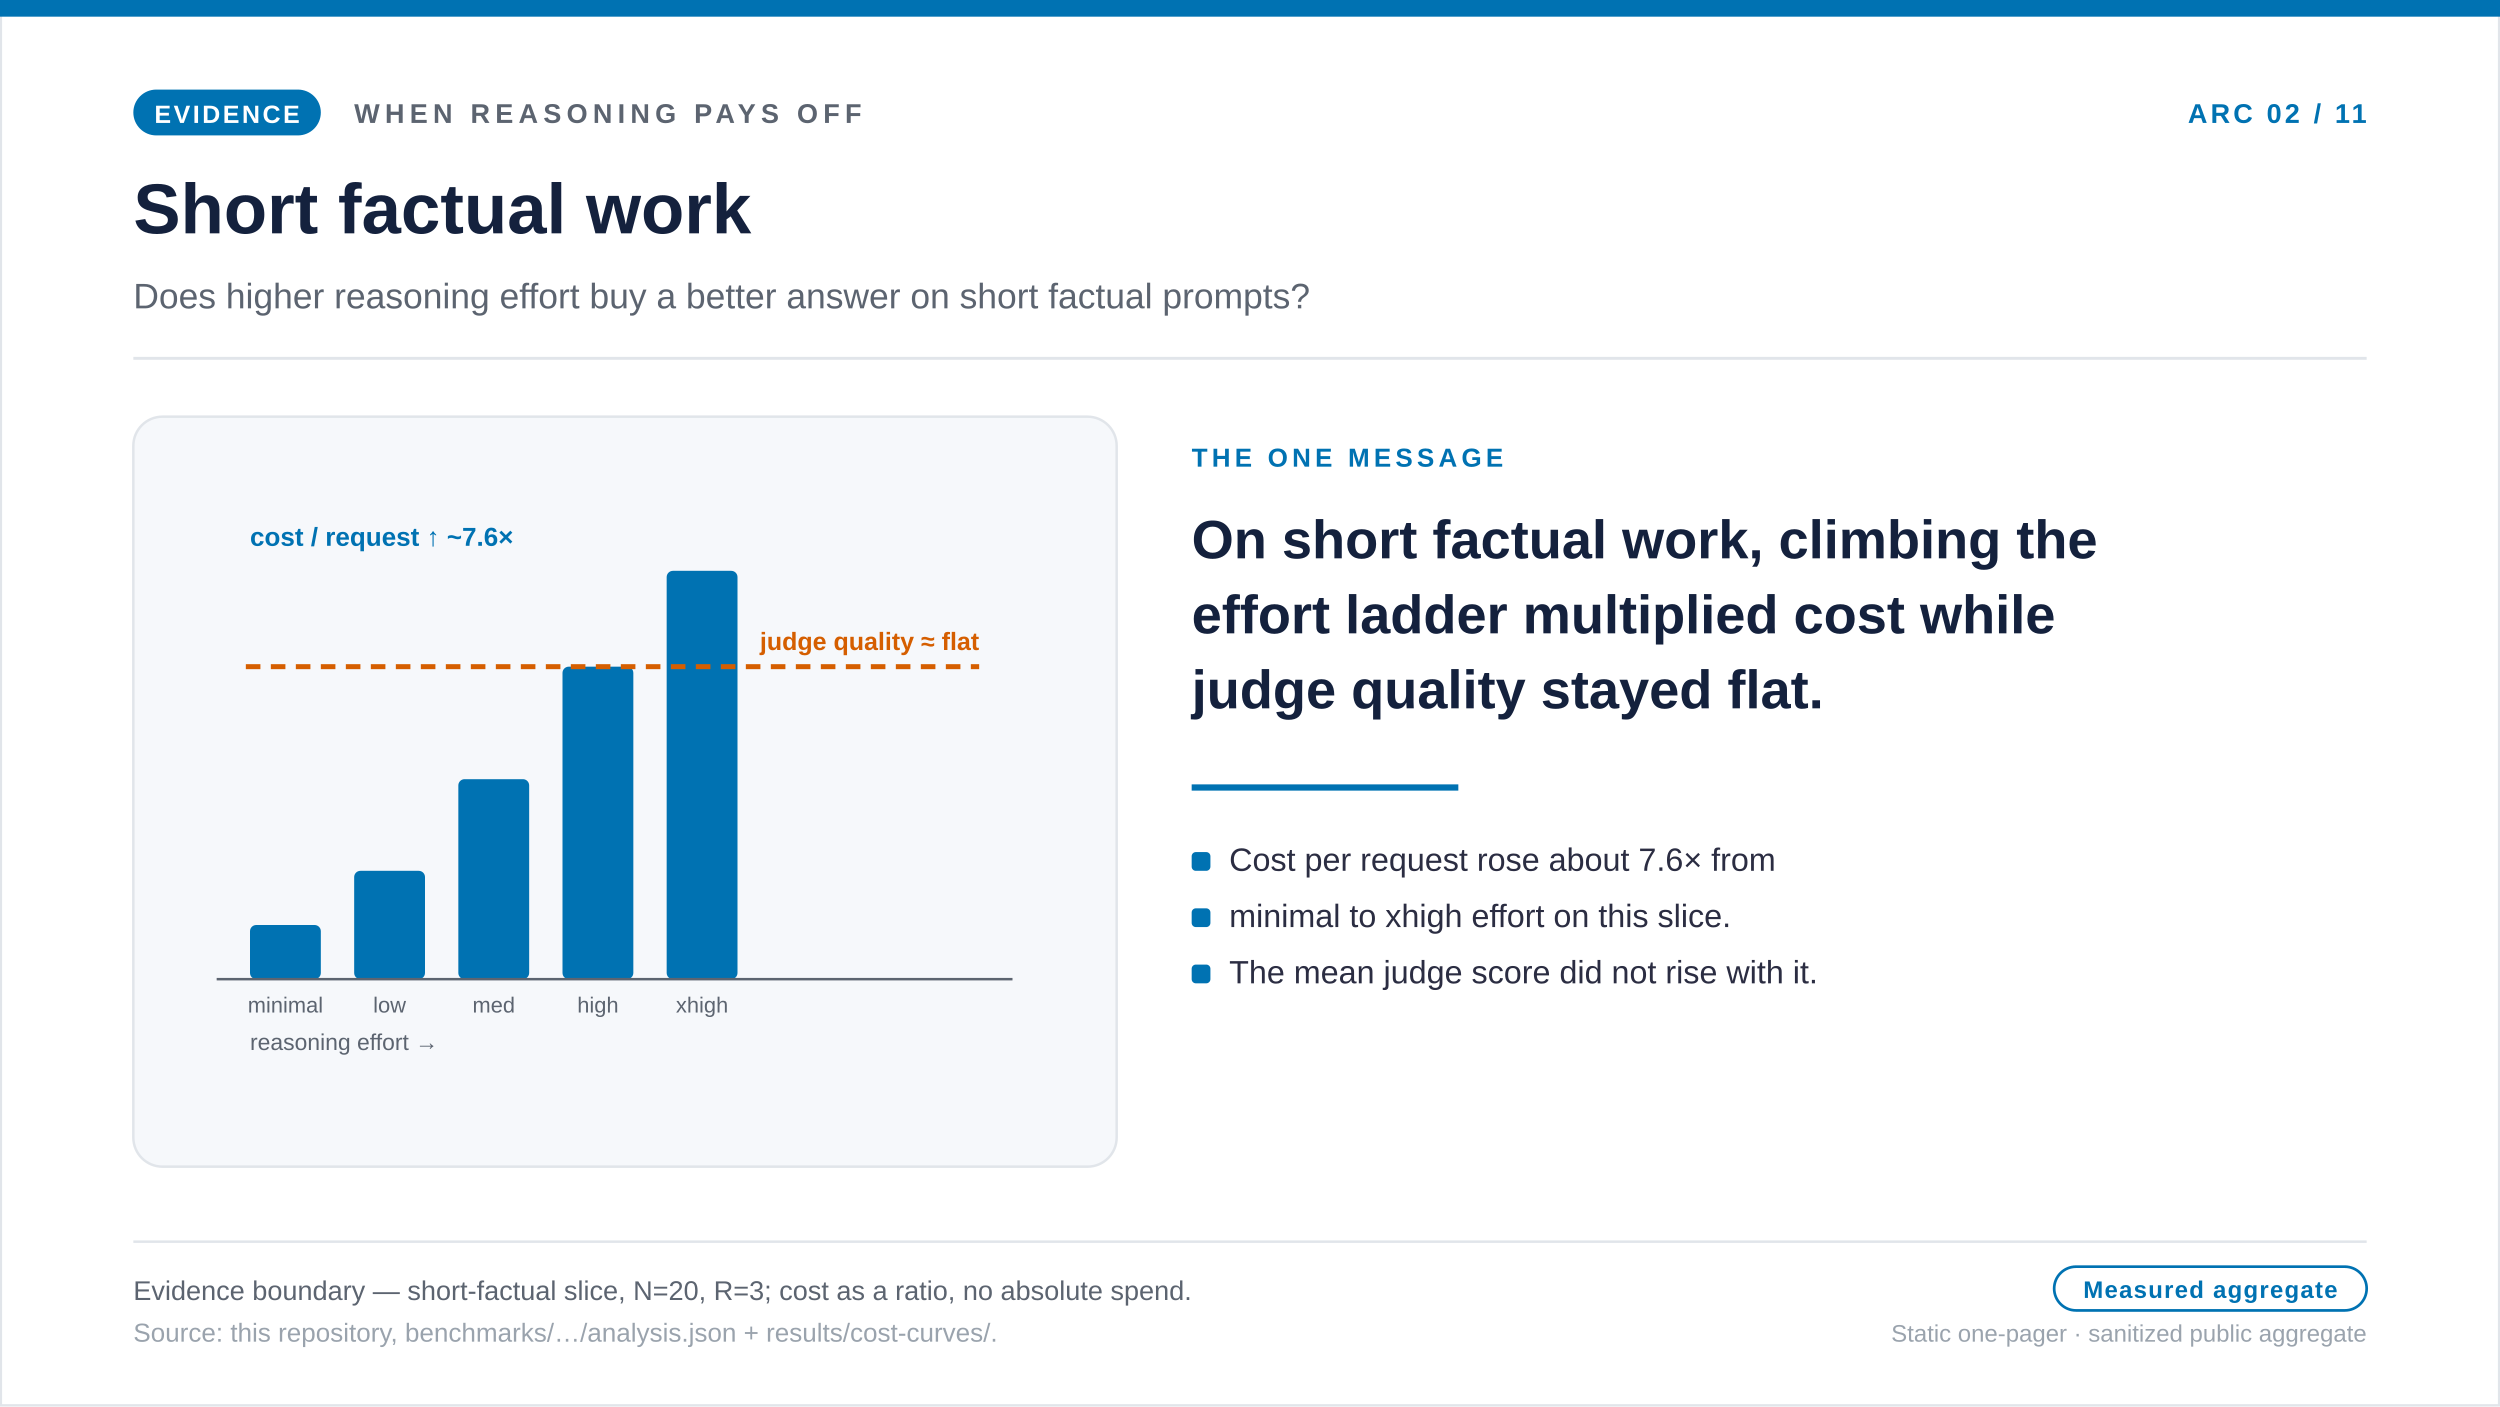
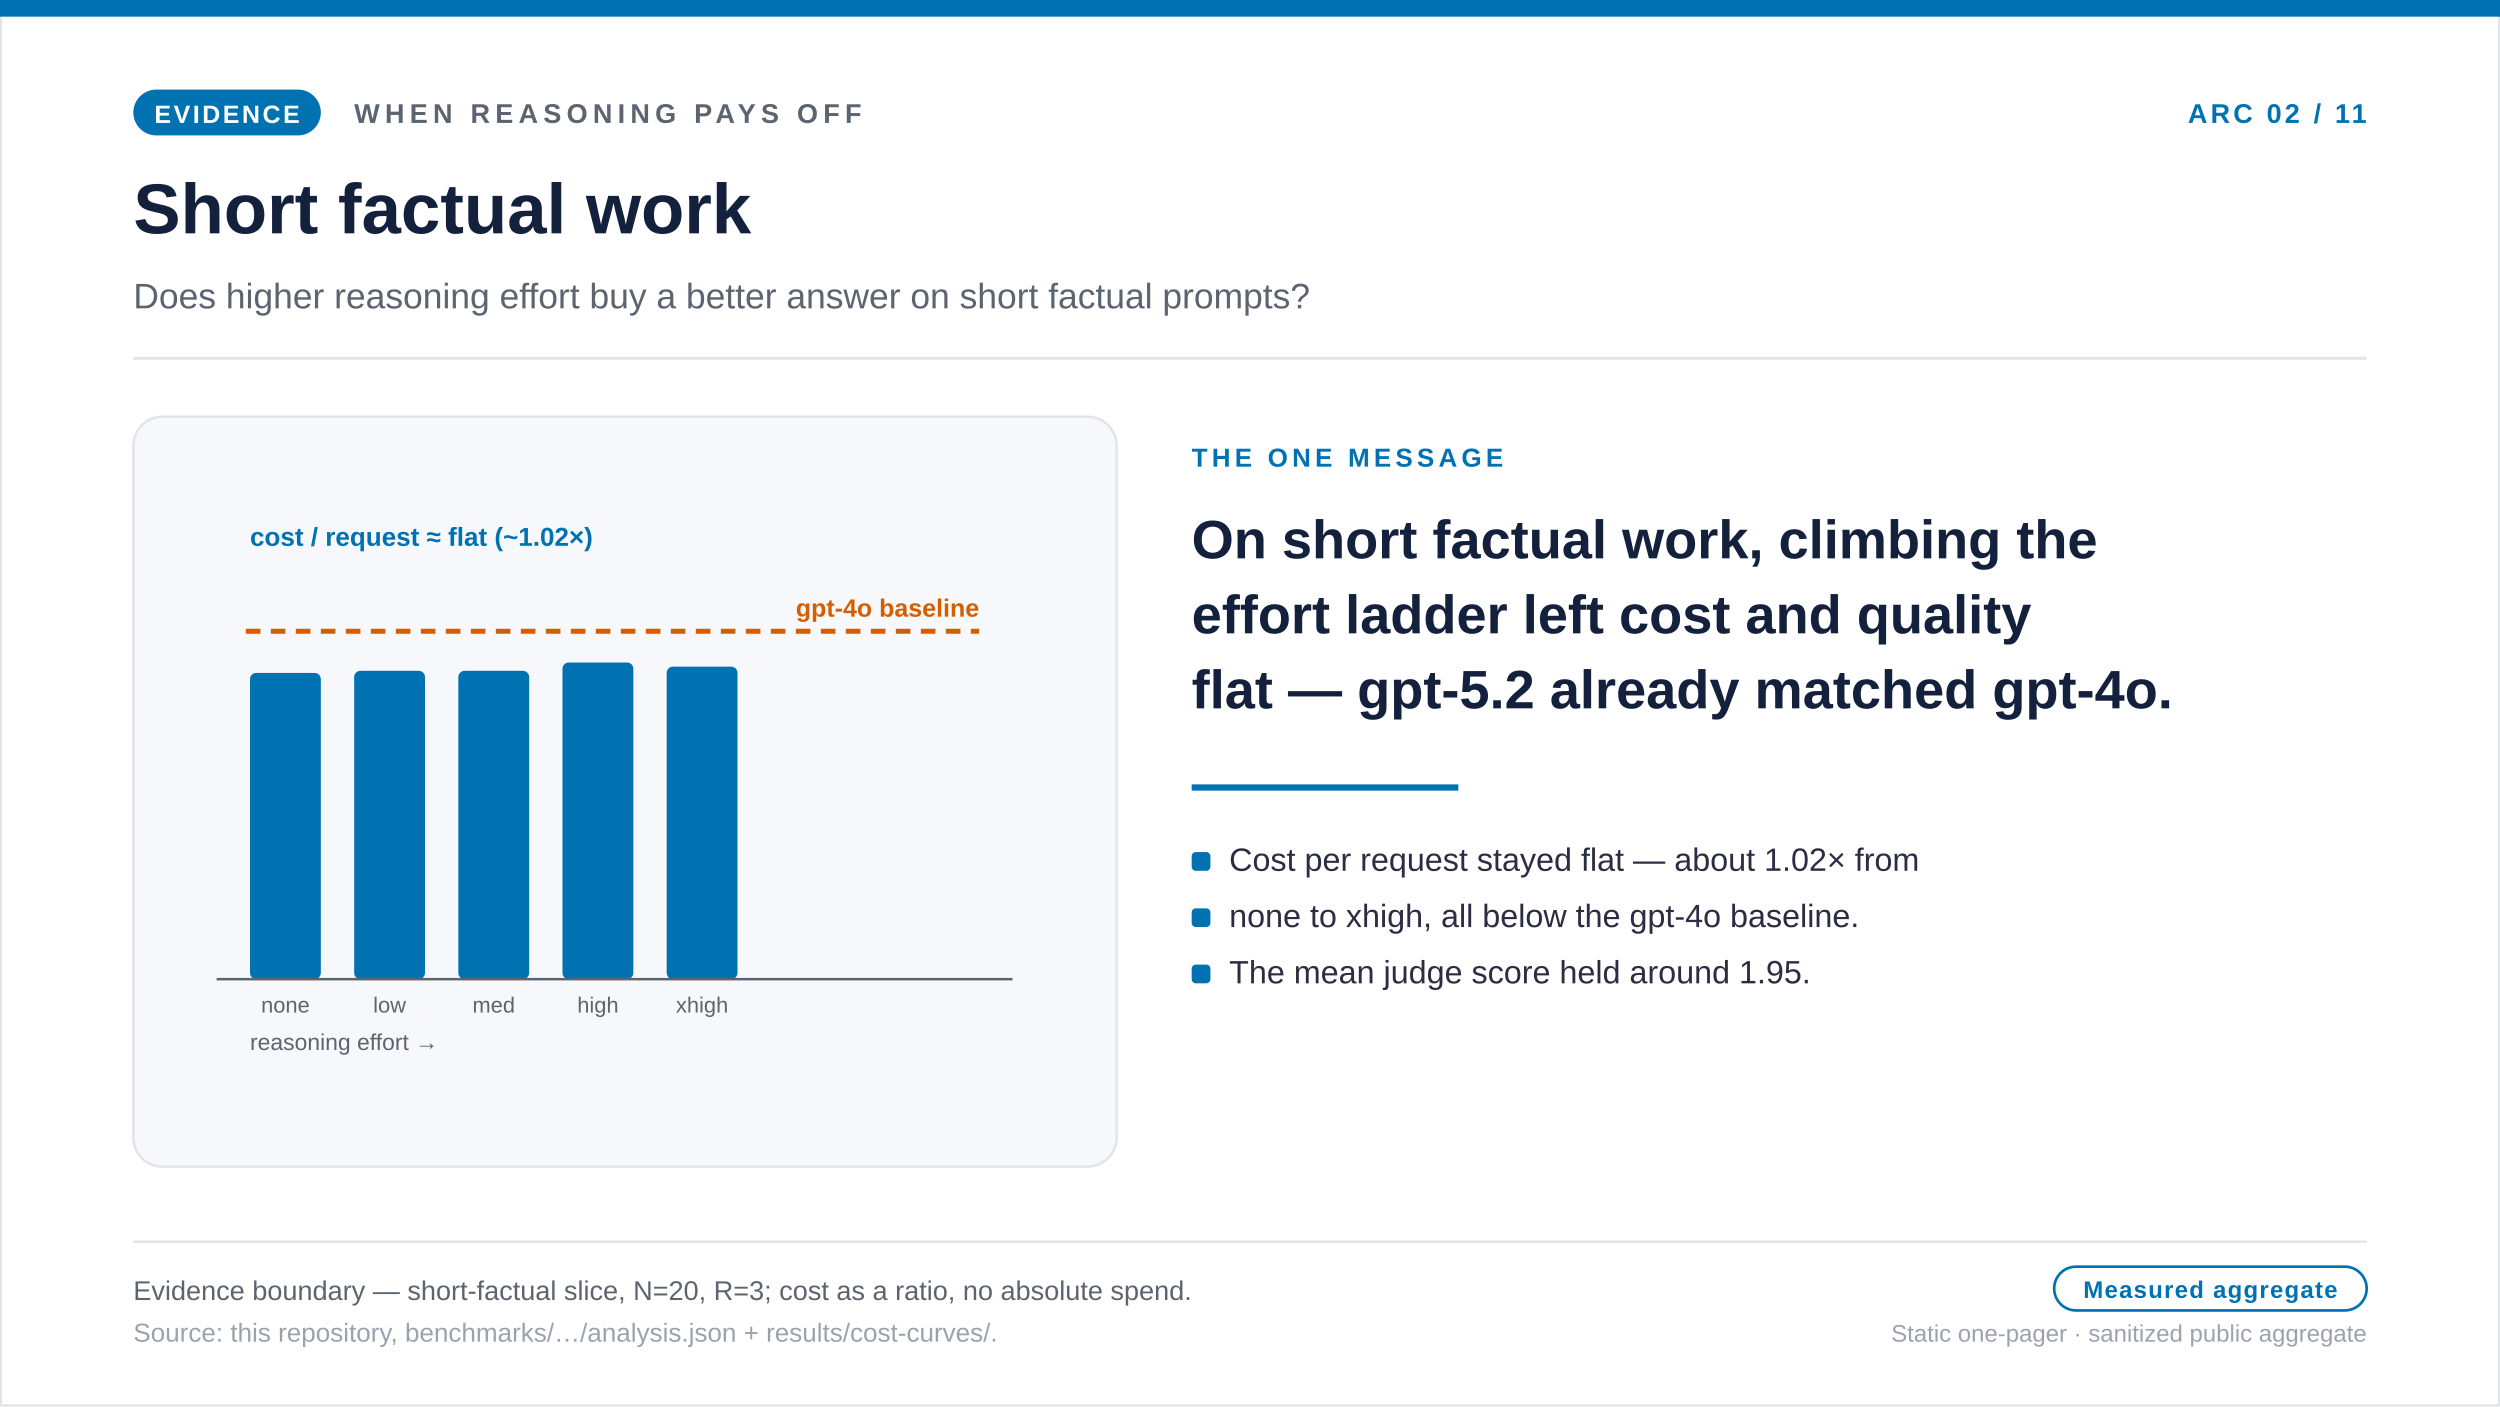
<svg xmlns="http://www.w3.org/2000/svg" viewBox="0 0 1200 675" width="1200" height="675" role="img" aria-labelledby="t d" font-family="'Segoe UI', system-ui, -apple-system, 'Helvetica Neue', Arial, sans-serif">
  <defs>
    <marker id="arrow" markerWidth="9" markerHeight="9" refX="7" refY="3" orient="auto">
      <path d="M0 0 L7 3 L0 6 z" fill="#5C6470" />
    </marker>
    <marker id="arrowA" markerWidth="11" markerHeight="11" refX="4" refY="3.2" orient="auto">
      <path d="M0 0 L8 3.2 L0 6.4 z" fill="#0072B2" />
    </marker>
  </defs>
  <rect x="0" y="0" width="1200" height="675" fill="#FFFFFF" />
  <rect x="0.5" y="0.5" width="1199" height="674" fill="none" stroke="#E1E5EA" stroke-width="1" />
  <rect x="0" y="0" width="1200" height="8" fill="#0072B2" />
  <rect x="64" y="43" width="90" height="22" rx="11" fill="#0072B2" />
  <text x="109.0" y="59" text-anchor="middle" font-family="'Segoe UI', system-ui, -apple-system, 'Helvetica Neue', Arial, sans-serif" font-size="12" font-weight="700" letter-spacing="1.2" fill="#FFFFFF">EVIDENCE</text>
  <text x="170" y="59" font-family="'Segoe UI', system-ui, -apple-system, 'Helvetica Neue', Arial, sans-serif" font-size="13" font-weight="700" letter-spacing="2.5" fill="#5C6470">WHEN REASONING PAYS OFF</text>
  <text x="1136" y="59" text-anchor="end" font-family="'Segoe UI', system-ui, -apple-system, 'Helvetica Neue', Arial, sans-serif" font-size="13" font-weight="700" letter-spacing="1.5" fill="#0072B2">ARC 02 / 11</text>
  <text x="64" y="112" font-family="'Segoe UI', system-ui, -apple-system, 'Helvetica Neue', Arial, sans-serif" font-size="34" font-weight="700" fill="#14213D">Short factual work</text>
  <text x="64" y="148" font-family="'Segoe UI', system-ui, -apple-system, 'Helvetica Neue', Arial, sans-serif" font-size="17" fill="#5C6470">Does higher reasoning effort buy a better answer on short factual prompts?</text>
  <path d="M64 172 H1136" stroke="#E1E5EA" stroke-width="1.4" />
  <rect x="64" y="200" width="472" height="360" rx="14" fill="#F6F8FB" stroke="#E1E5EA" stroke-width="1.2" />
-   <rect x="120" y="444" width="34" height="26" rx="3" fill="#0072B2" />
-   <text x="137" y="486" text-anchor="middle" font-family="'Segoe UI', system-ui, -apple-system, 'Helvetica Neue', Arial, sans-serif" font-size="10.5" fill="#5C6470">minimal</text>
-   <rect x="170" y="418" width="34" height="52" rx="3" fill="#0072B2" />
+   <rect x="120" y="323" width="34" height="147" rx="3" fill="#0072B2" />
+   <text x="137" y="486" text-anchor="middle" font-family="'Segoe UI', system-ui, -apple-system, 'Helvetica Neue', Arial, sans-serif" font-size="10.5" fill="#5C6470">none</text>
+   <rect x="170" y="322" width="34" height="148" rx="3" fill="#0072B2" />
  <text x="187" y="486" text-anchor="middle" font-family="'Segoe UI', system-ui, -apple-system, 'Helvetica Neue', Arial, sans-serif" font-size="10.5" fill="#5C6470">low</text>
-   <rect x="220" y="374" width="34" height="96" rx="3" fill="#0072B2" />
+   <rect x="220" y="322" width="34" height="148" rx="3" fill="#0072B2" />
  <text x="237" y="486" text-anchor="middle" font-family="'Segoe UI', system-ui, -apple-system, 'Helvetica Neue', Arial, sans-serif" font-size="10.5" fill="#5C6470">med</text>
-   <rect x="270" y="320" width="34" height="150" rx="3" fill="#0072B2" />
+   <rect x="270" y="318" width="34" height="152" rx="3" fill="#0072B2" />
  <text x="287" y="486" text-anchor="middle" font-family="'Segoe UI', system-ui, -apple-system, 'Helvetica Neue', Arial, sans-serif" font-size="10.5" fill="#5C6470">high</text>
-   <rect x="320" y="274" width="34" height="196" rx="3" fill="#0072B2" />
+   <rect x="320" y="320" width="34" height="150" rx="3" fill="#0072B2" />
  <text x="337" y="486" text-anchor="middle" font-family="'Segoe UI', system-ui, -apple-system, 'Helvetica Neue', Arial, sans-serif" font-size="10.5" fill="#5C6470">xhigh</text>
-   <text x="120" y="262" font-family="'Segoe UI', system-ui, -apple-system, 'Helvetica Neue', Arial, sans-serif" font-size="12.5" font-weight="700" fill="#0072B2">cost / request  ↑ ~7.6×</text>
-   <path d="M118 320 H470" stroke="#D55E00" stroke-width="2.4" stroke-dasharray="7 5" />
-   <text x="470" y="312" text-anchor="end" font-family="'Segoe UI', system-ui, -apple-system, 'Helvetica Neue', Arial, sans-serif" font-size="12" font-weight="600" fill="#D55E00">judge quality ≈ flat</text>
+   <text x="120" y="262" font-family="'Segoe UI', system-ui, -apple-system, 'Helvetica Neue', Arial, sans-serif" font-size="12.5" font-weight="700" fill="#0072B2">cost / request ≈ flat (~1.02×)</text>
+   <path d="M118 303 H470" stroke="#D55E00" stroke-width="2.4" stroke-dasharray="7 5" />
+   <text x="470" y="296" text-anchor="end" font-family="'Segoe UI', system-ui, -apple-system, 'Helvetica Neue', Arial, sans-serif" font-size="12" font-weight="600" fill="#D55E00">gpt-4o baseline</text>
  <path d="M104 470 H486" stroke="#5C6470" stroke-width="1.2" />
  <text x="120" y="504" font-family="'Segoe UI', system-ui, -apple-system, 'Helvetica Neue', Arial, sans-serif" font-size="11" fill="#5C6470">reasoning effort →</text>
  <text x="572" y="224" font-family="'Segoe UI', system-ui, -apple-system, 'Helvetica Neue', Arial, sans-serif" font-size="12.5" font-weight="700" letter-spacing="2" fill="#0072B2">THE ONE MESSAGE</text>
  <text x="572" y="268" font-family="'Segoe UI', system-ui, -apple-system, 'Helvetica Neue', Arial, sans-serif" font-size="26" font-weight="600" fill="#14213D">On short factual work, climbing the</text>
-   <text x="572" y="304" font-family="'Segoe UI', system-ui, -apple-system, 'Helvetica Neue', Arial, sans-serif" font-size="26" font-weight="600" fill="#14213D">effort ladder multiplied cost while</text>
-   <text x="572" y="340" font-family="'Segoe UI', system-ui, -apple-system, 'Helvetica Neue', Arial, sans-serif" font-size="26" font-weight="600" fill="#14213D">judge quality stayed flat.</text>
+   <text x="572" y="304" font-family="'Segoe UI', system-ui, -apple-system, 'Helvetica Neue', Arial, sans-serif" font-size="26" font-weight="600" fill="#14213D">effort ladder left cost and quality</text>
+   <text x="572" y="340" font-family="'Segoe UI', system-ui, -apple-system, 'Helvetica Neue', Arial, sans-serif" font-size="26" font-weight="600" fill="#14213D">flat — gpt-5.2 already matched gpt-4o.</text>
  <path d="M572 378 H700" stroke="#0072B2" stroke-width="3" />
  <rect x="572" y="409" width="9" height="9" rx="2" fill="#0072B2" />
-   <text x="590" y="418" font-family="'Segoe UI', system-ui, -apple-system, 'Helvetica Neue', Arial, sans-serif" font-size="15.5" fill="#2B2D42">Cost per request rose about 7.6× from</text>
+   <text x="590" y="418" font-family="'Segoe UI', system-ui, -apple-system, 'Helvetica Neue', Arial, sans-serif" font-size="15.5" fill="#2B2D42">Cost per request stayed flat — about 1.02× from</text>
  <rect x="572" y="436" width="9" height="9" rx="2" fill="#0072B2" />
-   <text x="590" y="445" font-family="'Segoe UI', system-ui, -apple-system, 'Helvetica Neue', Arial, sans-serif" font-size="15.5" fill="#2B2D42">minimal to xhigh effort on this slice.</text>
+   <text x="590" y="445" font-family="'Segoe UI', system-ui, -apple-system, 'Helvetica Neue', Arial, sans-serif" font-size="15.5" fill="#2B2D42">none to xhigh, all below the gpt-4o baseline.</text>
  <rect x="572" y="463" width="9" height="9" rx="2" fill="#0072B2" />
-   <text x="590" y="472" font-family="'Segoe UI', system-ui, -apple-system, 'Helvetica Neue', Arial, sans-serif" font-size="15.5" fill="#2B2D42">The mean judge score did not rise with it.</text>
+   <text x="590" y="472" font-family="'Segoe UI', system-ui, -apple-system, 'Helvetica Neue', Arial, sans-serif" font-size="15.5" fill="#2B2D42">The mean judge score held around 1.95.</text>
  <path d="M64 596 H1136" stroke="#E1E5EA" stroke-width="1.2" />
  <text x="64" y="624" font-family="'Segoe UI', system-ui, -apple-system, 'Helvetica Neue', Arial, sans-serif" font-size="13" fill="#5C6470">Evidence boundary — short-factual slice, N=20, R=3; cost as a ratio, no absolute spend.</text>
  <text x="64" y="644" font-family="'Segoe UI', system-ui, -apple-system, 'Helvetica Neue', Arial, sans-serif" font-size="12.5" fill="#9AA3AD">Source: this repository, benchmarks/…/analysis.json + results/cost-curves/.</text>
  <rect x="986" y="608" width="150" height="21" rx="10.5" fill="none" stroke="#0072B2" stroke-width="1.3" />
  <text x="1061.0" y="623" text-anchor="middle" font-family="'Segoe UI', system-ui, -apple-system, 'Helvetica Neue', Arial, sans-serif" font-size="11.5" font-weight="600" letter-spacing="0.6" fill="#0072B2">Measured aggregate</text>
  <text x="1136" y="644" text-anchor="end" font-family="'Segoe UI', system-ui, -apple-system, 'Helvetica Neue', Arial, sans-serif" font-size="11.5" fill="#9AA3AD">Static one-pager · sanitized public aggregate</text>
</svg>
